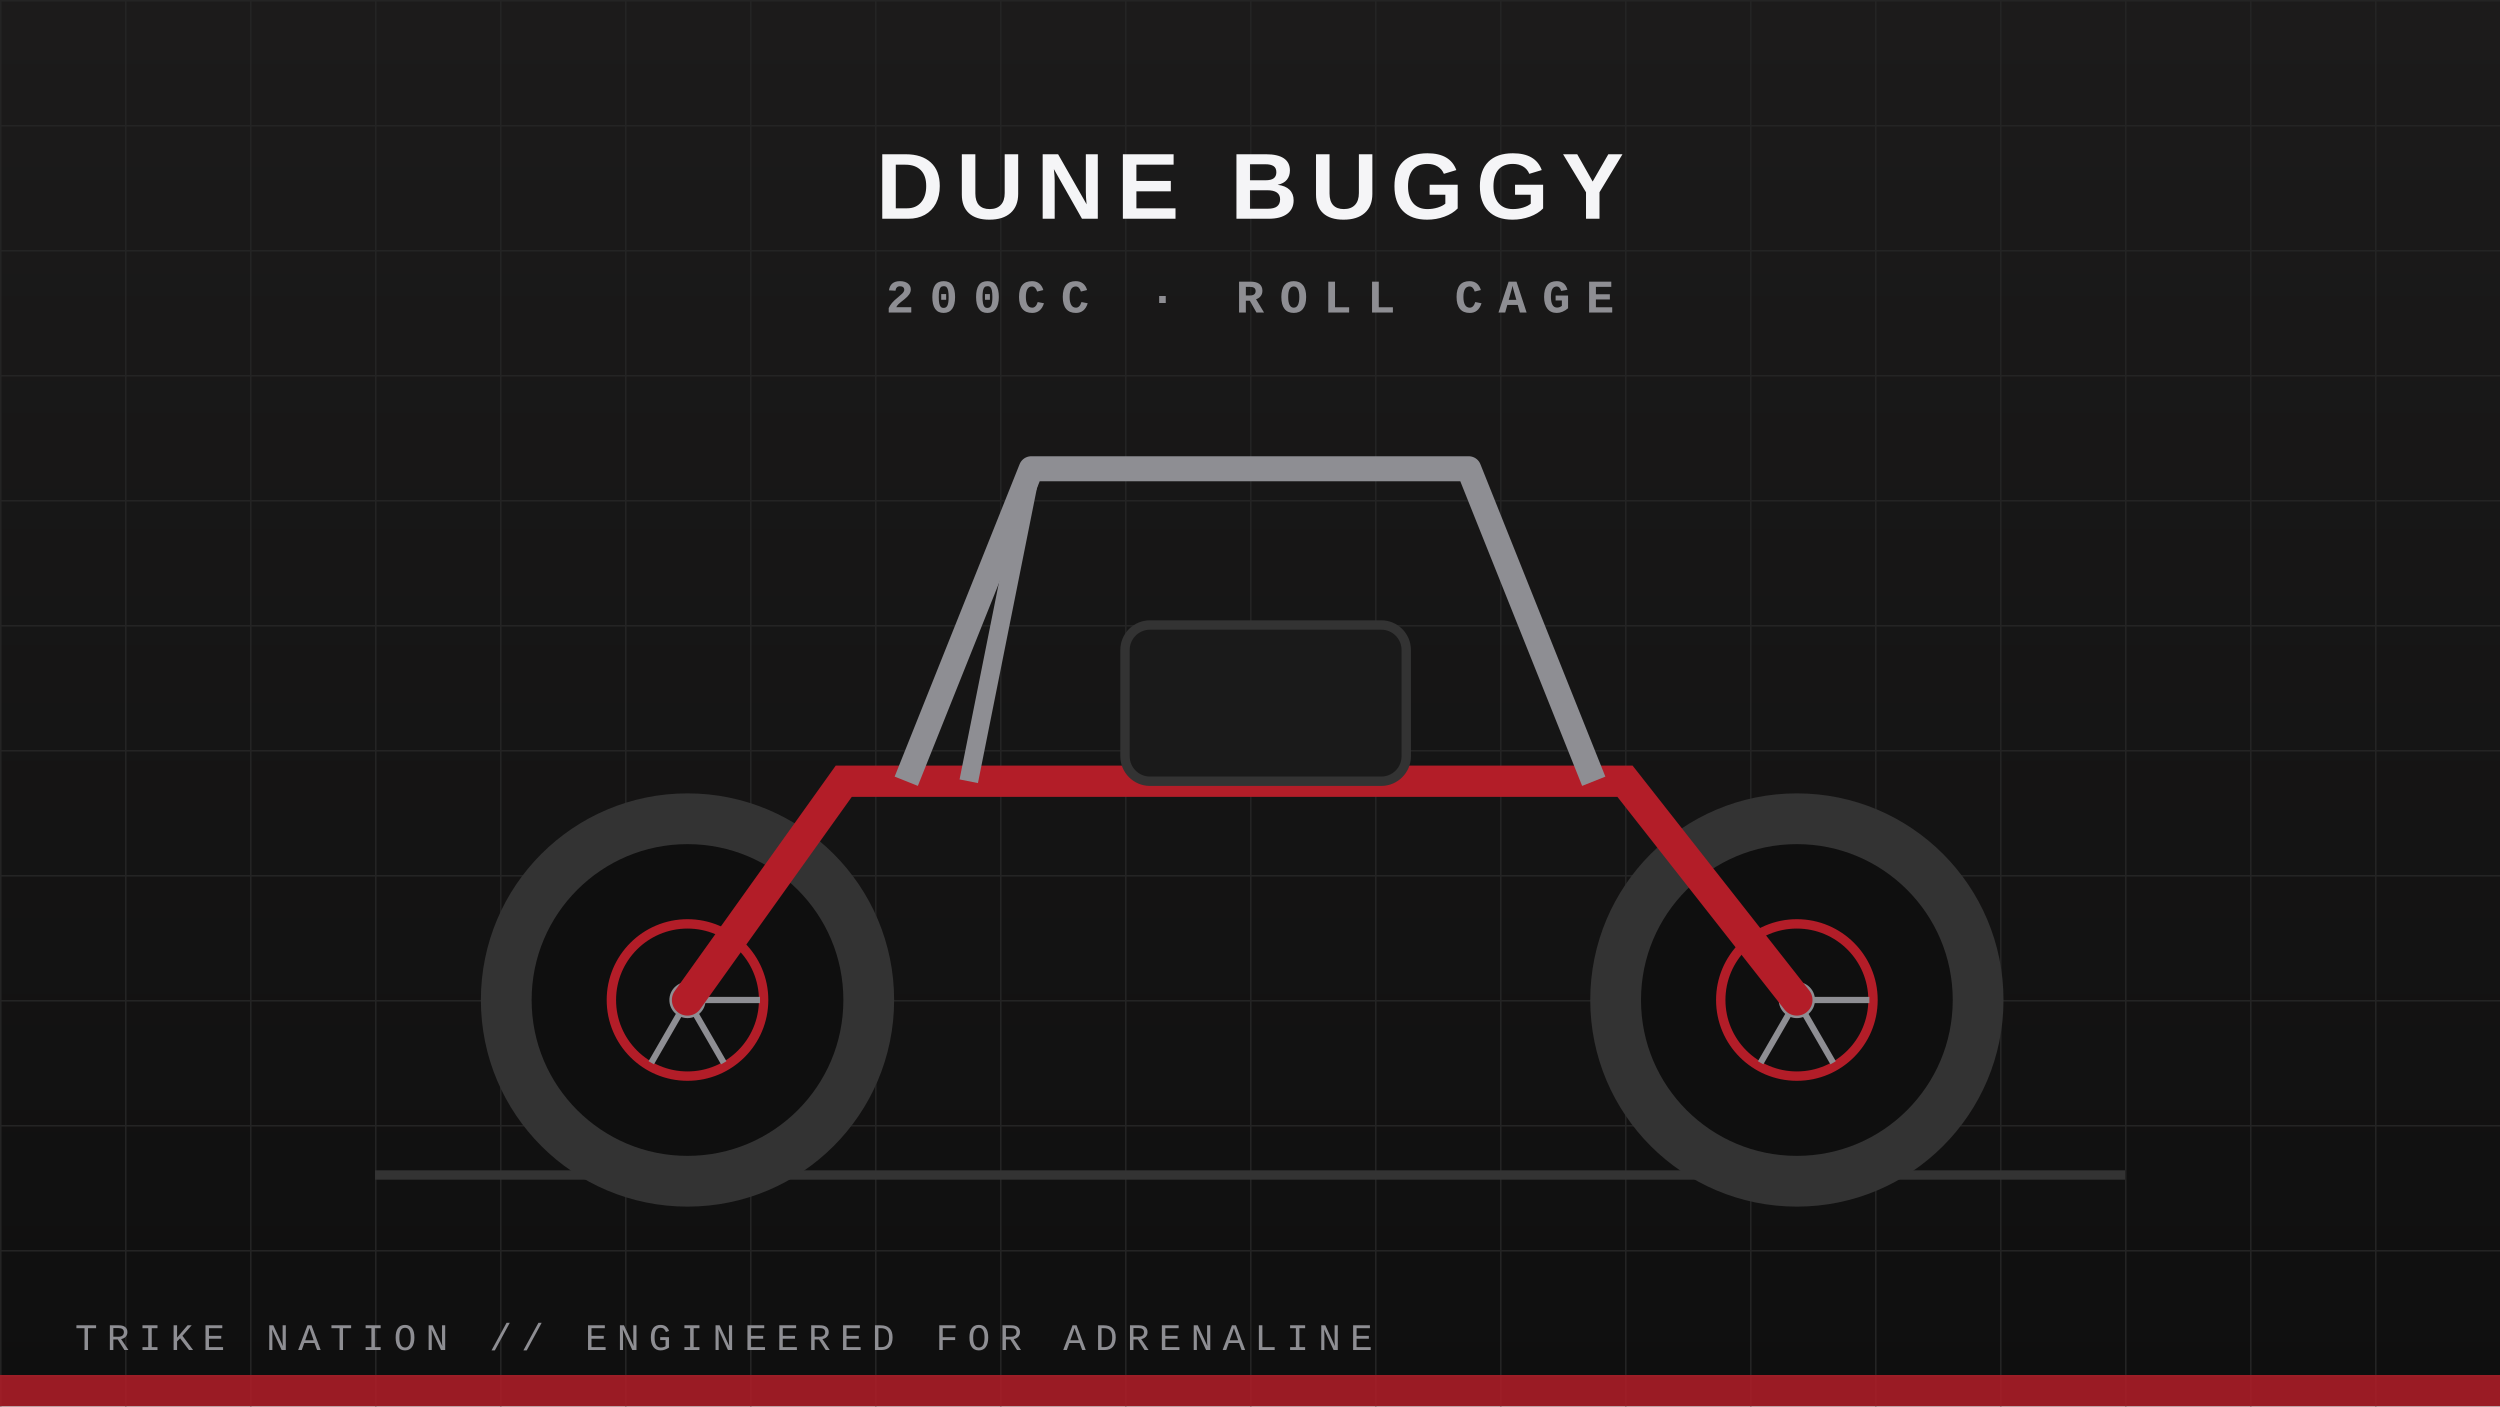
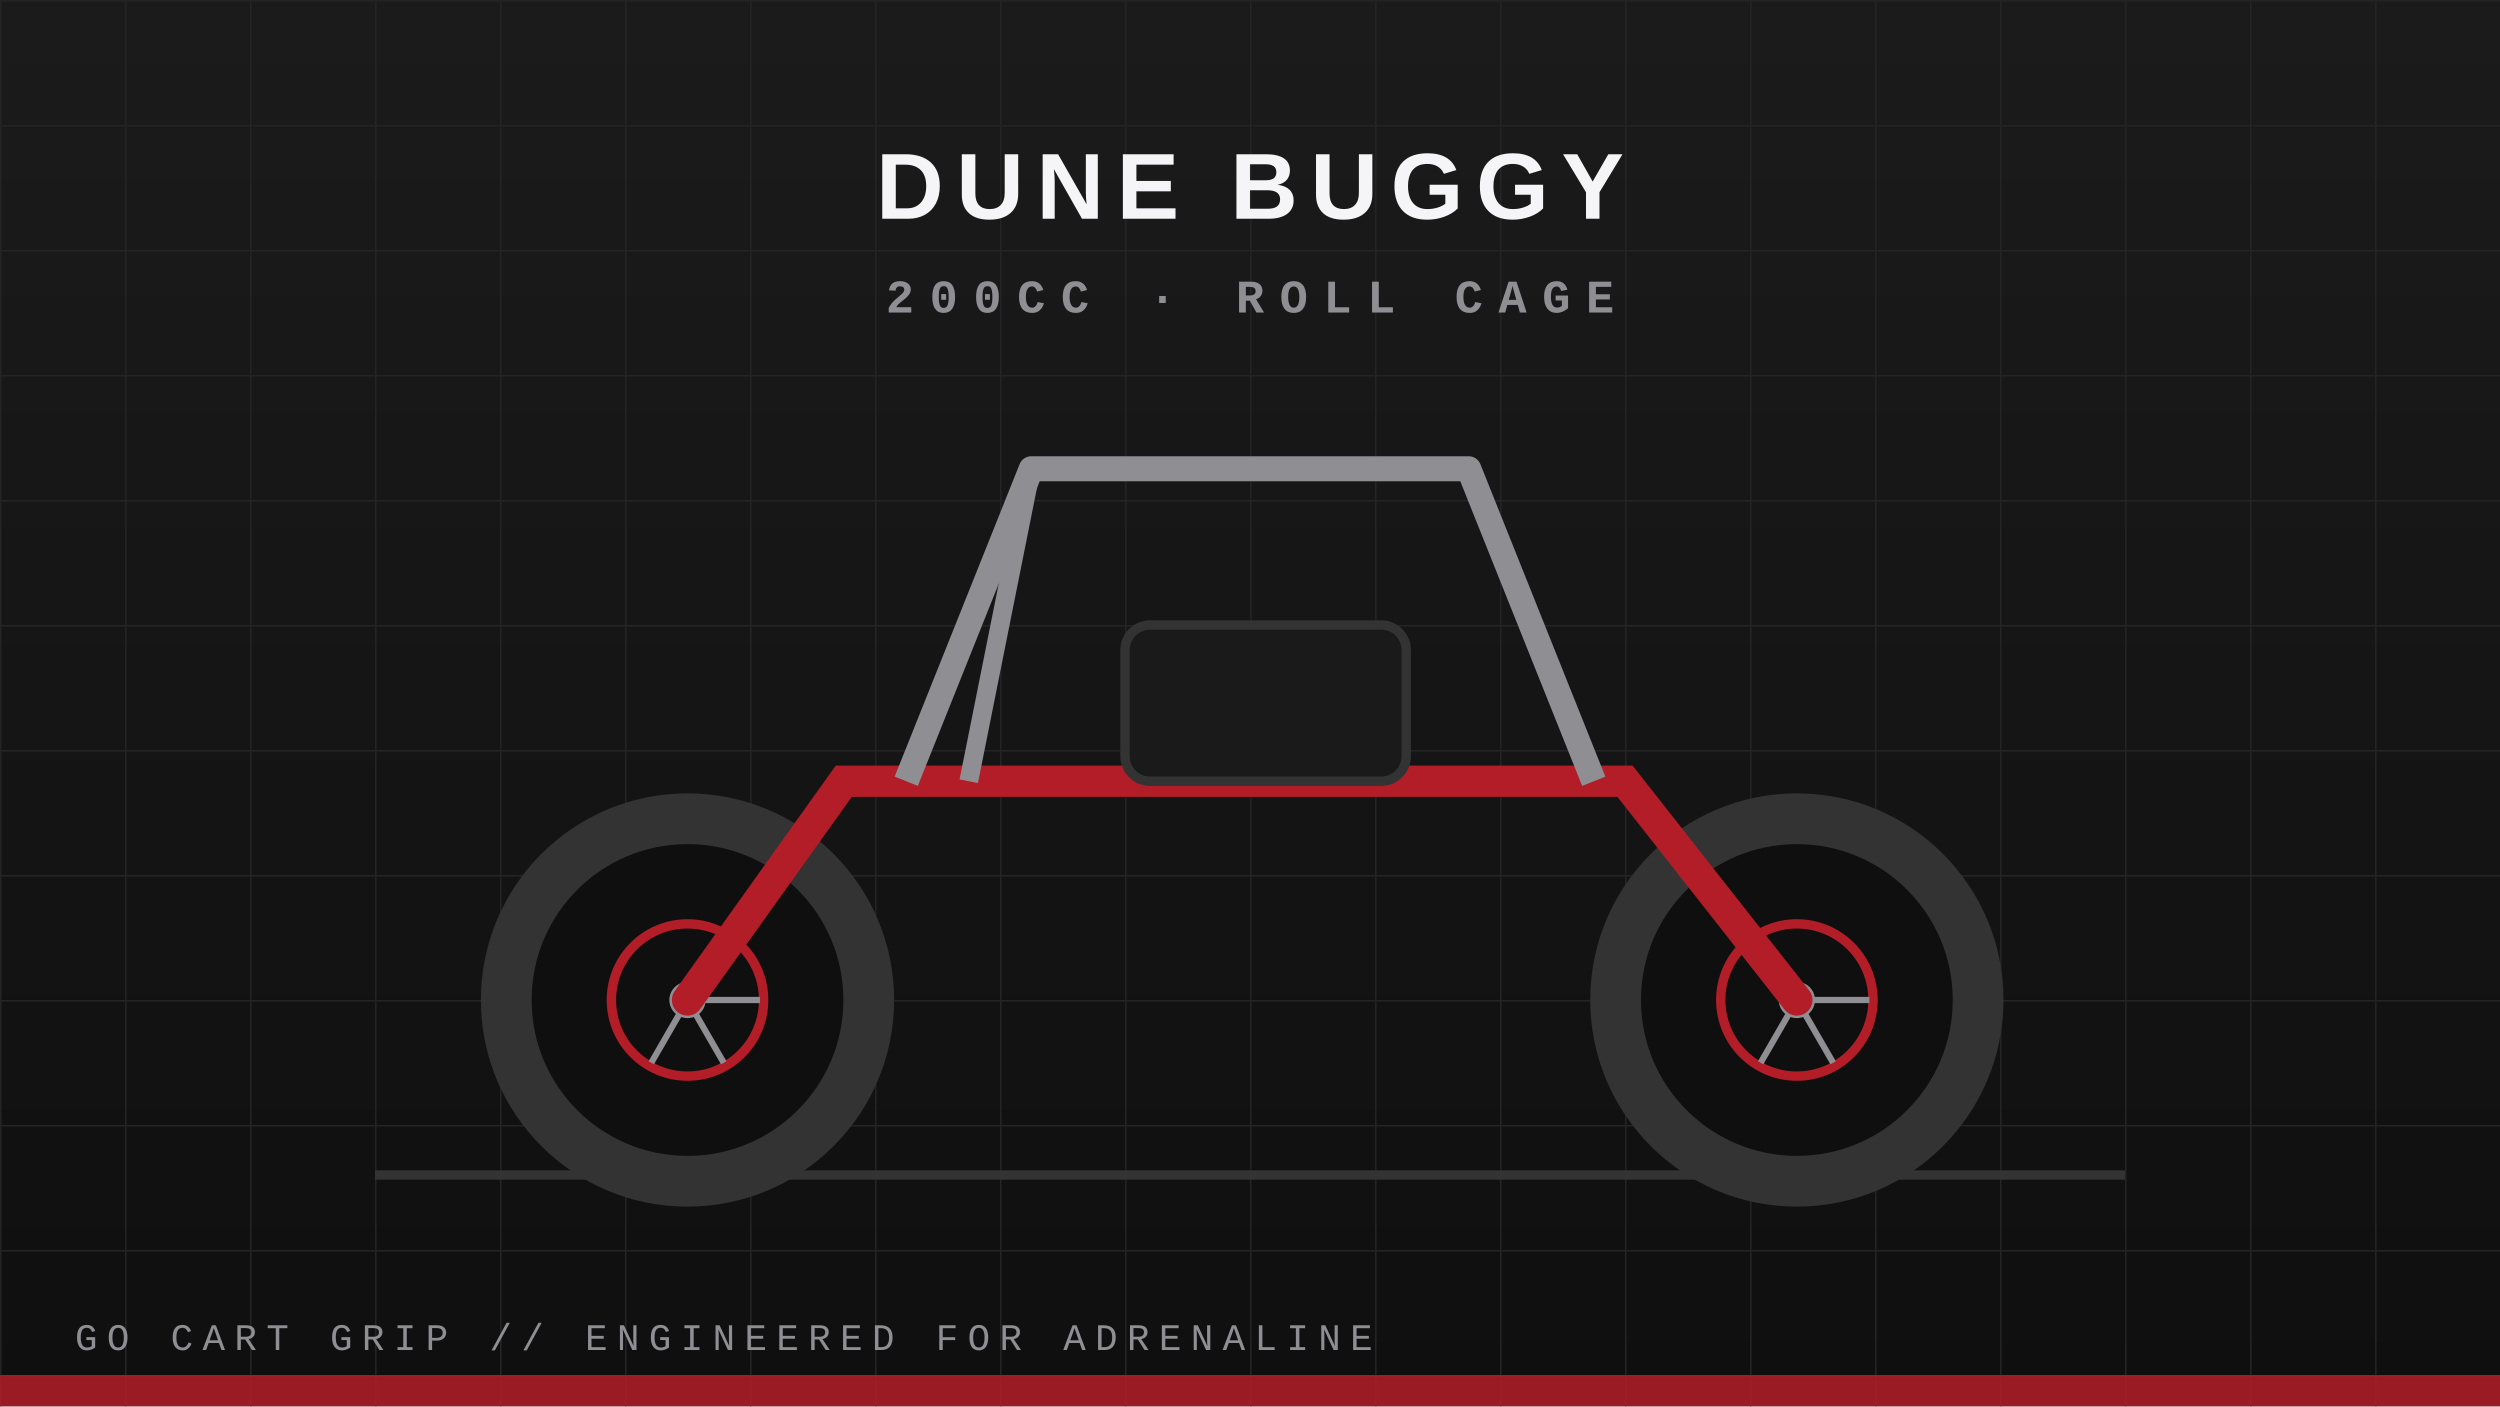
<svg xmlns="http://www.w3.org/2000/svg" width="800" height="450" viewBox="0 0 800 450">
  <defs>
    <linearGradient id="bg" x1="0" y1="0" x2="0" y2="1">
      <stop offset="0" stop-color="#1c1b1b" />
      <stop offset="1" stop-color="#0f0f0f" />
    </linearGradient>
    <pattern id="grid" width="40" height="40" patternUnits="userSpaceOnUse">
      <path d="M40 0 H0 V40" fill="none" stroke="#242424" stroke-width="1" />
    </pattern>
  </defs>
  <rect width="800" height="450" fill="url(#bg)" />
  <rect width="800" height="450" fill="url(#grid)" />
  <rect x="0" y="440" width="800" height="10" fill="#b31d28" opacity="0.85" />
  <line x1="120" y1="376" x2="680" y2="376" stroke="#333333" stroke-width="3" />
  <circle cx="220" cy="320" r="58" fill="#0f0f0f" stroke="#333333" stroke-width="16.24" />
  <circle cx="220" cy="320" r="24.36" fill="none" stroke="#b31d28" stroke-width="3" />
  <circle cx="220" cy="320" r="5.8" fill="#8e8e93" />
  <line x1="220" y1="320" x2="243.2" y2="320" stroke="#8e8e93" stroke-width="2" />
  <line x1="220" y1="320" x2="231.6" y2="340.092" stroke="#8e8e93" stroke-width="2" />
  <line x1="220" y1="320" x2="208.4" y2="340.092" stroke="#8e8e93" stroke-width="2" />
  <circle cx="575" cy="320" r="58" fill="#0f0f0f" stroke="#333333" stroke-width="16.24" />
  <circle cx="575" cy="320" r="24.36" fill="none" stroke="#b31d28" stroke-width="3" />
  <circle cx="575" cy="320" r="5.8" fill="#8e8e93" />
  <line x1="575" y1="320" x2="598.2" y2="320" stroke="#8e8e93" stroke-width="2" />
  <line x1="575" y1="320" x2="586.6" y2="340.092" stroke="#8e8e93" stroke-width="2" />
  <line x1="575" y1="320" x2="563.4" y2="340.092" stroke="#8e8e93" stroke-width="2" />
  <path d="M220 320 L270 250 L520 250 L575 320" fill="none" stroke="#b31d28" stroke-width="10" stroke-linecap="round" />
  <path d="M290 250 L330 150 L470 150 L510 250" fill="none" stroke="#8e8e93" stroke-width="8" stroke-linejoin="round" />
  <line x1="330" y1="150" x2="310" y2="250" stroke="#8e8e93" stroke-width="6" />
  <rect x="360" y="200" width="90" height="50" rx="8" fill="#1a1a1a" stroke="#333333" stroke-width="3" />
  <text x="400" y="70" text-anchor="middle" font-family="'Arial Black', Arial, sans-serif" font-weight="900" font-size="30" letter-spacing="4" fill="#f5f5f7">DUNE BUGGY</text>
  <text x="400" y="100" text-anchor="middle" font-family="'Courier New', monospace" font-weight="700" font-size="15" letter-spacing="5" fill="#8e8e93">200CC · ROLL CAGE</text>
-   <text x="24" y="432" font-family="'Courier New', monospace" font-size="12" letter-spacing="3" fill="#8e8e93">TRIKE NATION // ENGINEERED FOR ADRENALINE</text>
+   <text x="24" y="432" font-family="'Courier New', monospace" font-size="12" letter-spacing="3" fill="#8e8e93">GO CART GRIP // ENGINEERED FOR ADRENALINE</text>
</svg>
